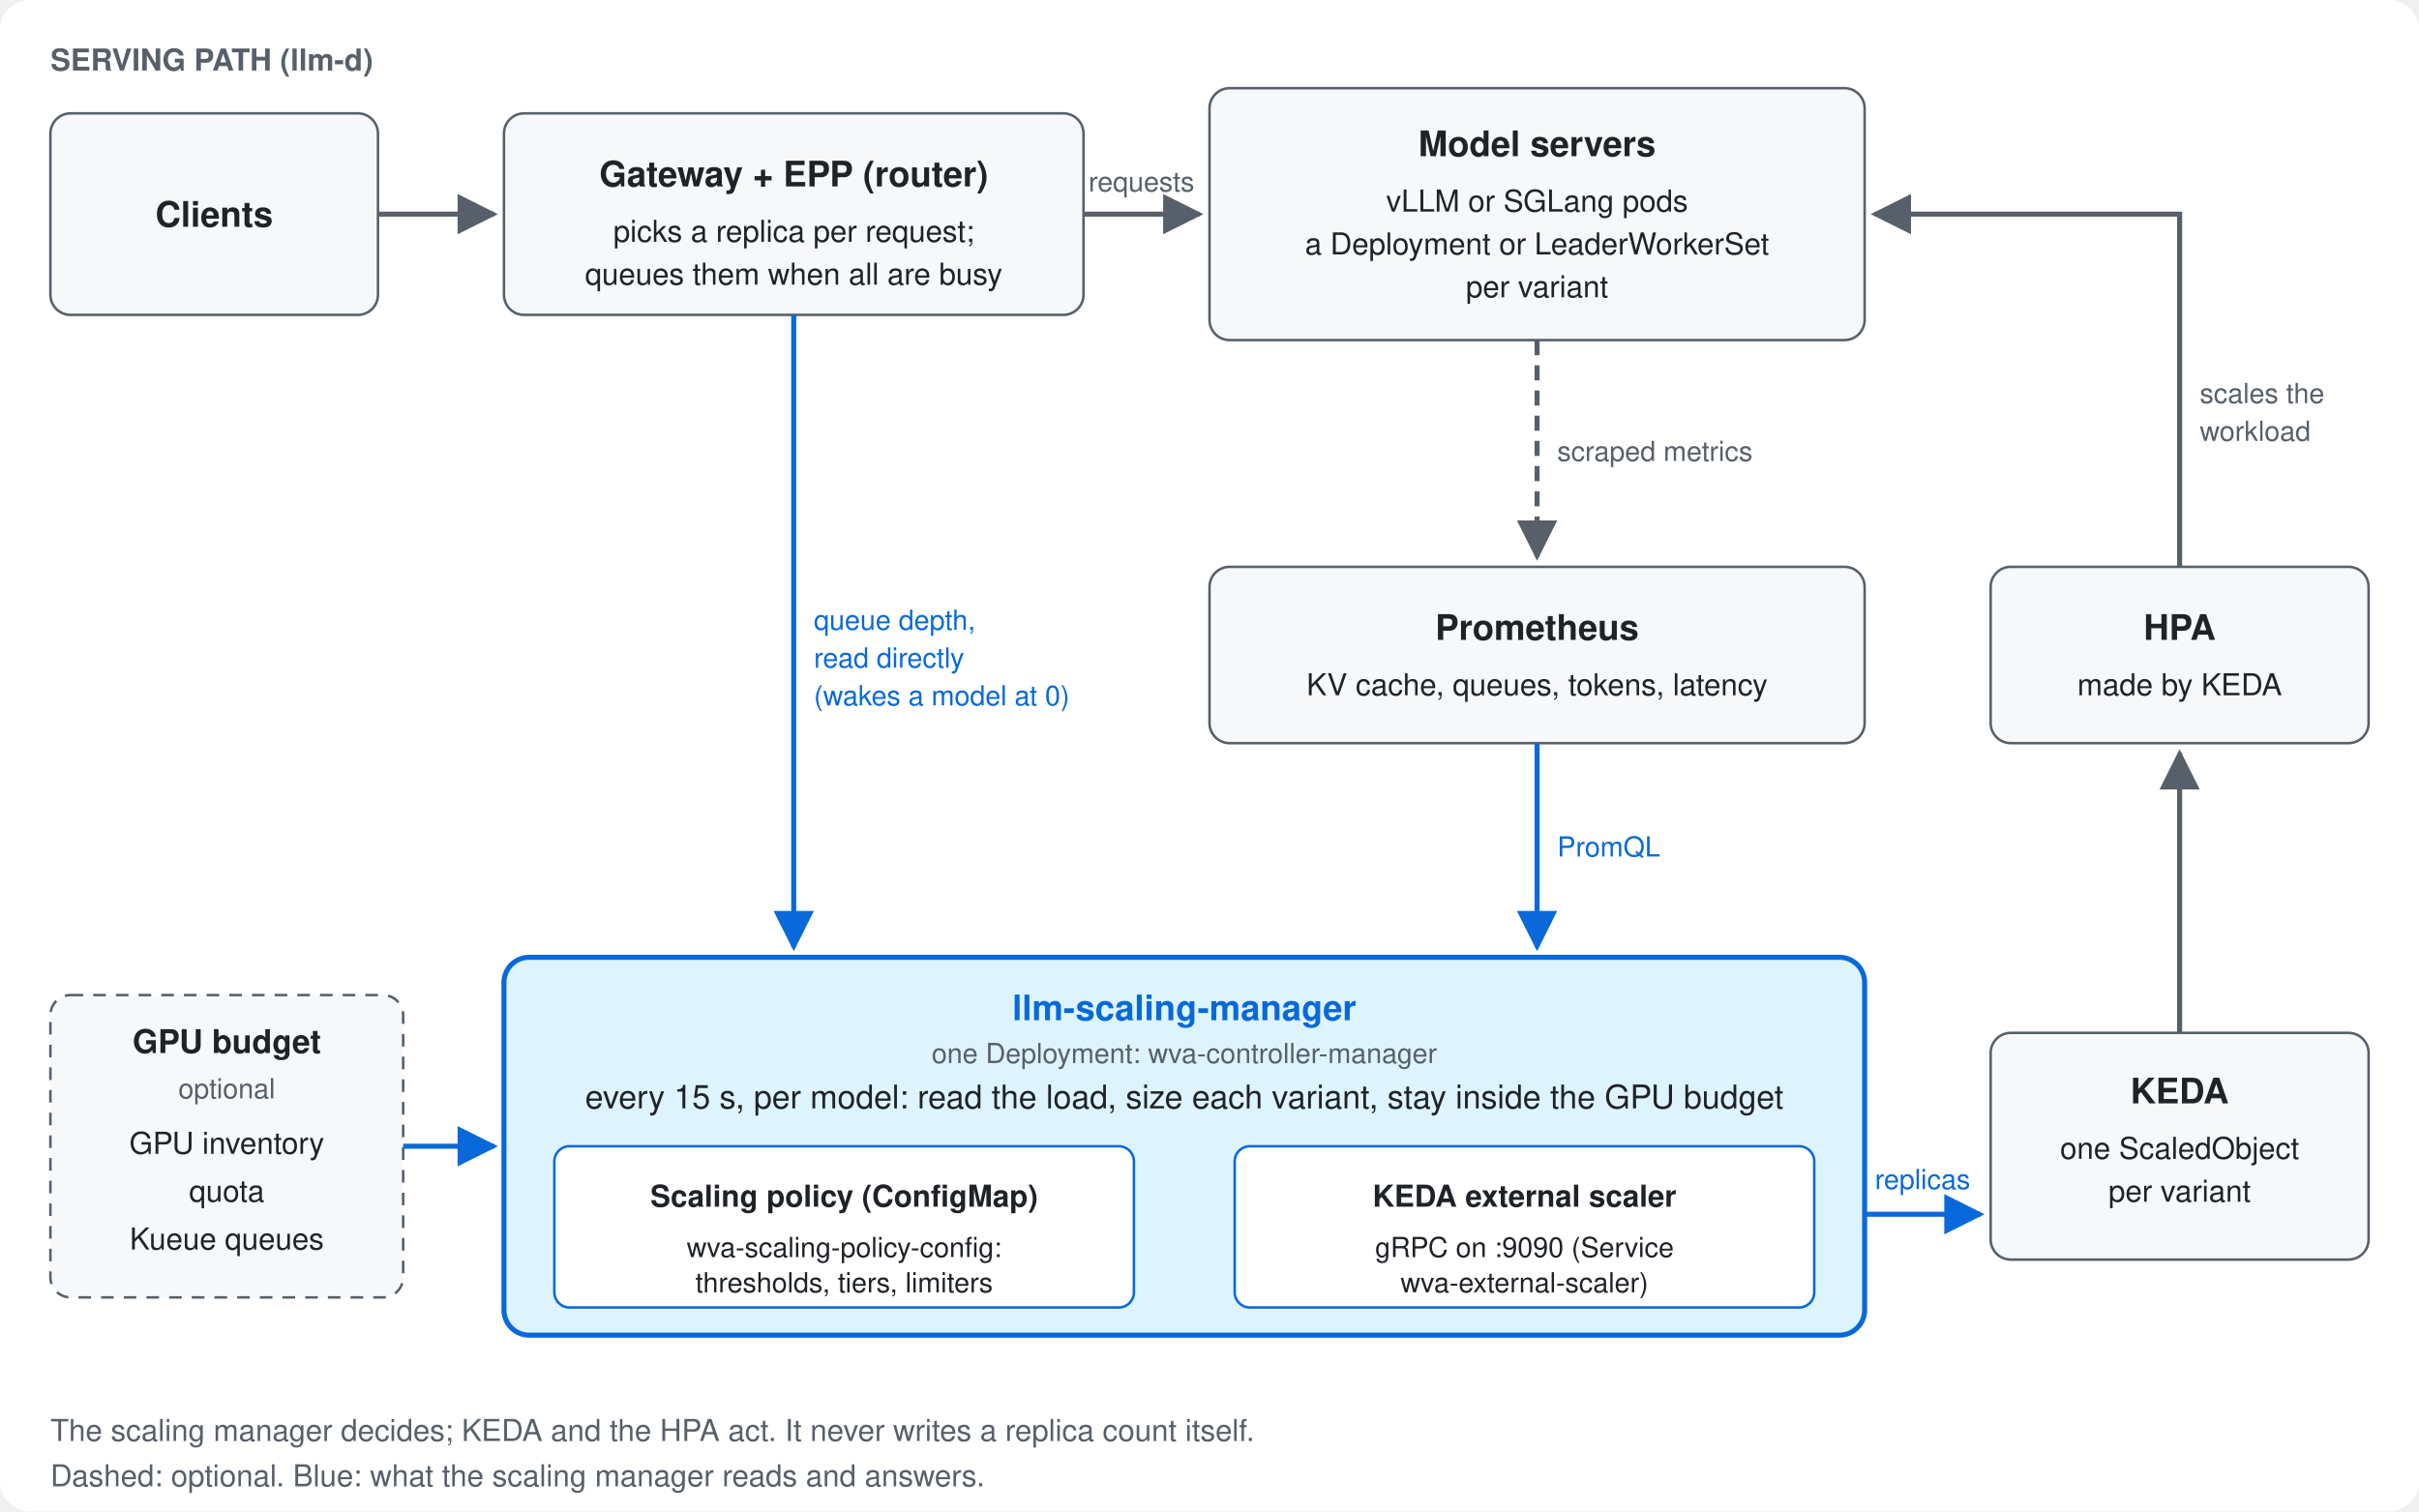
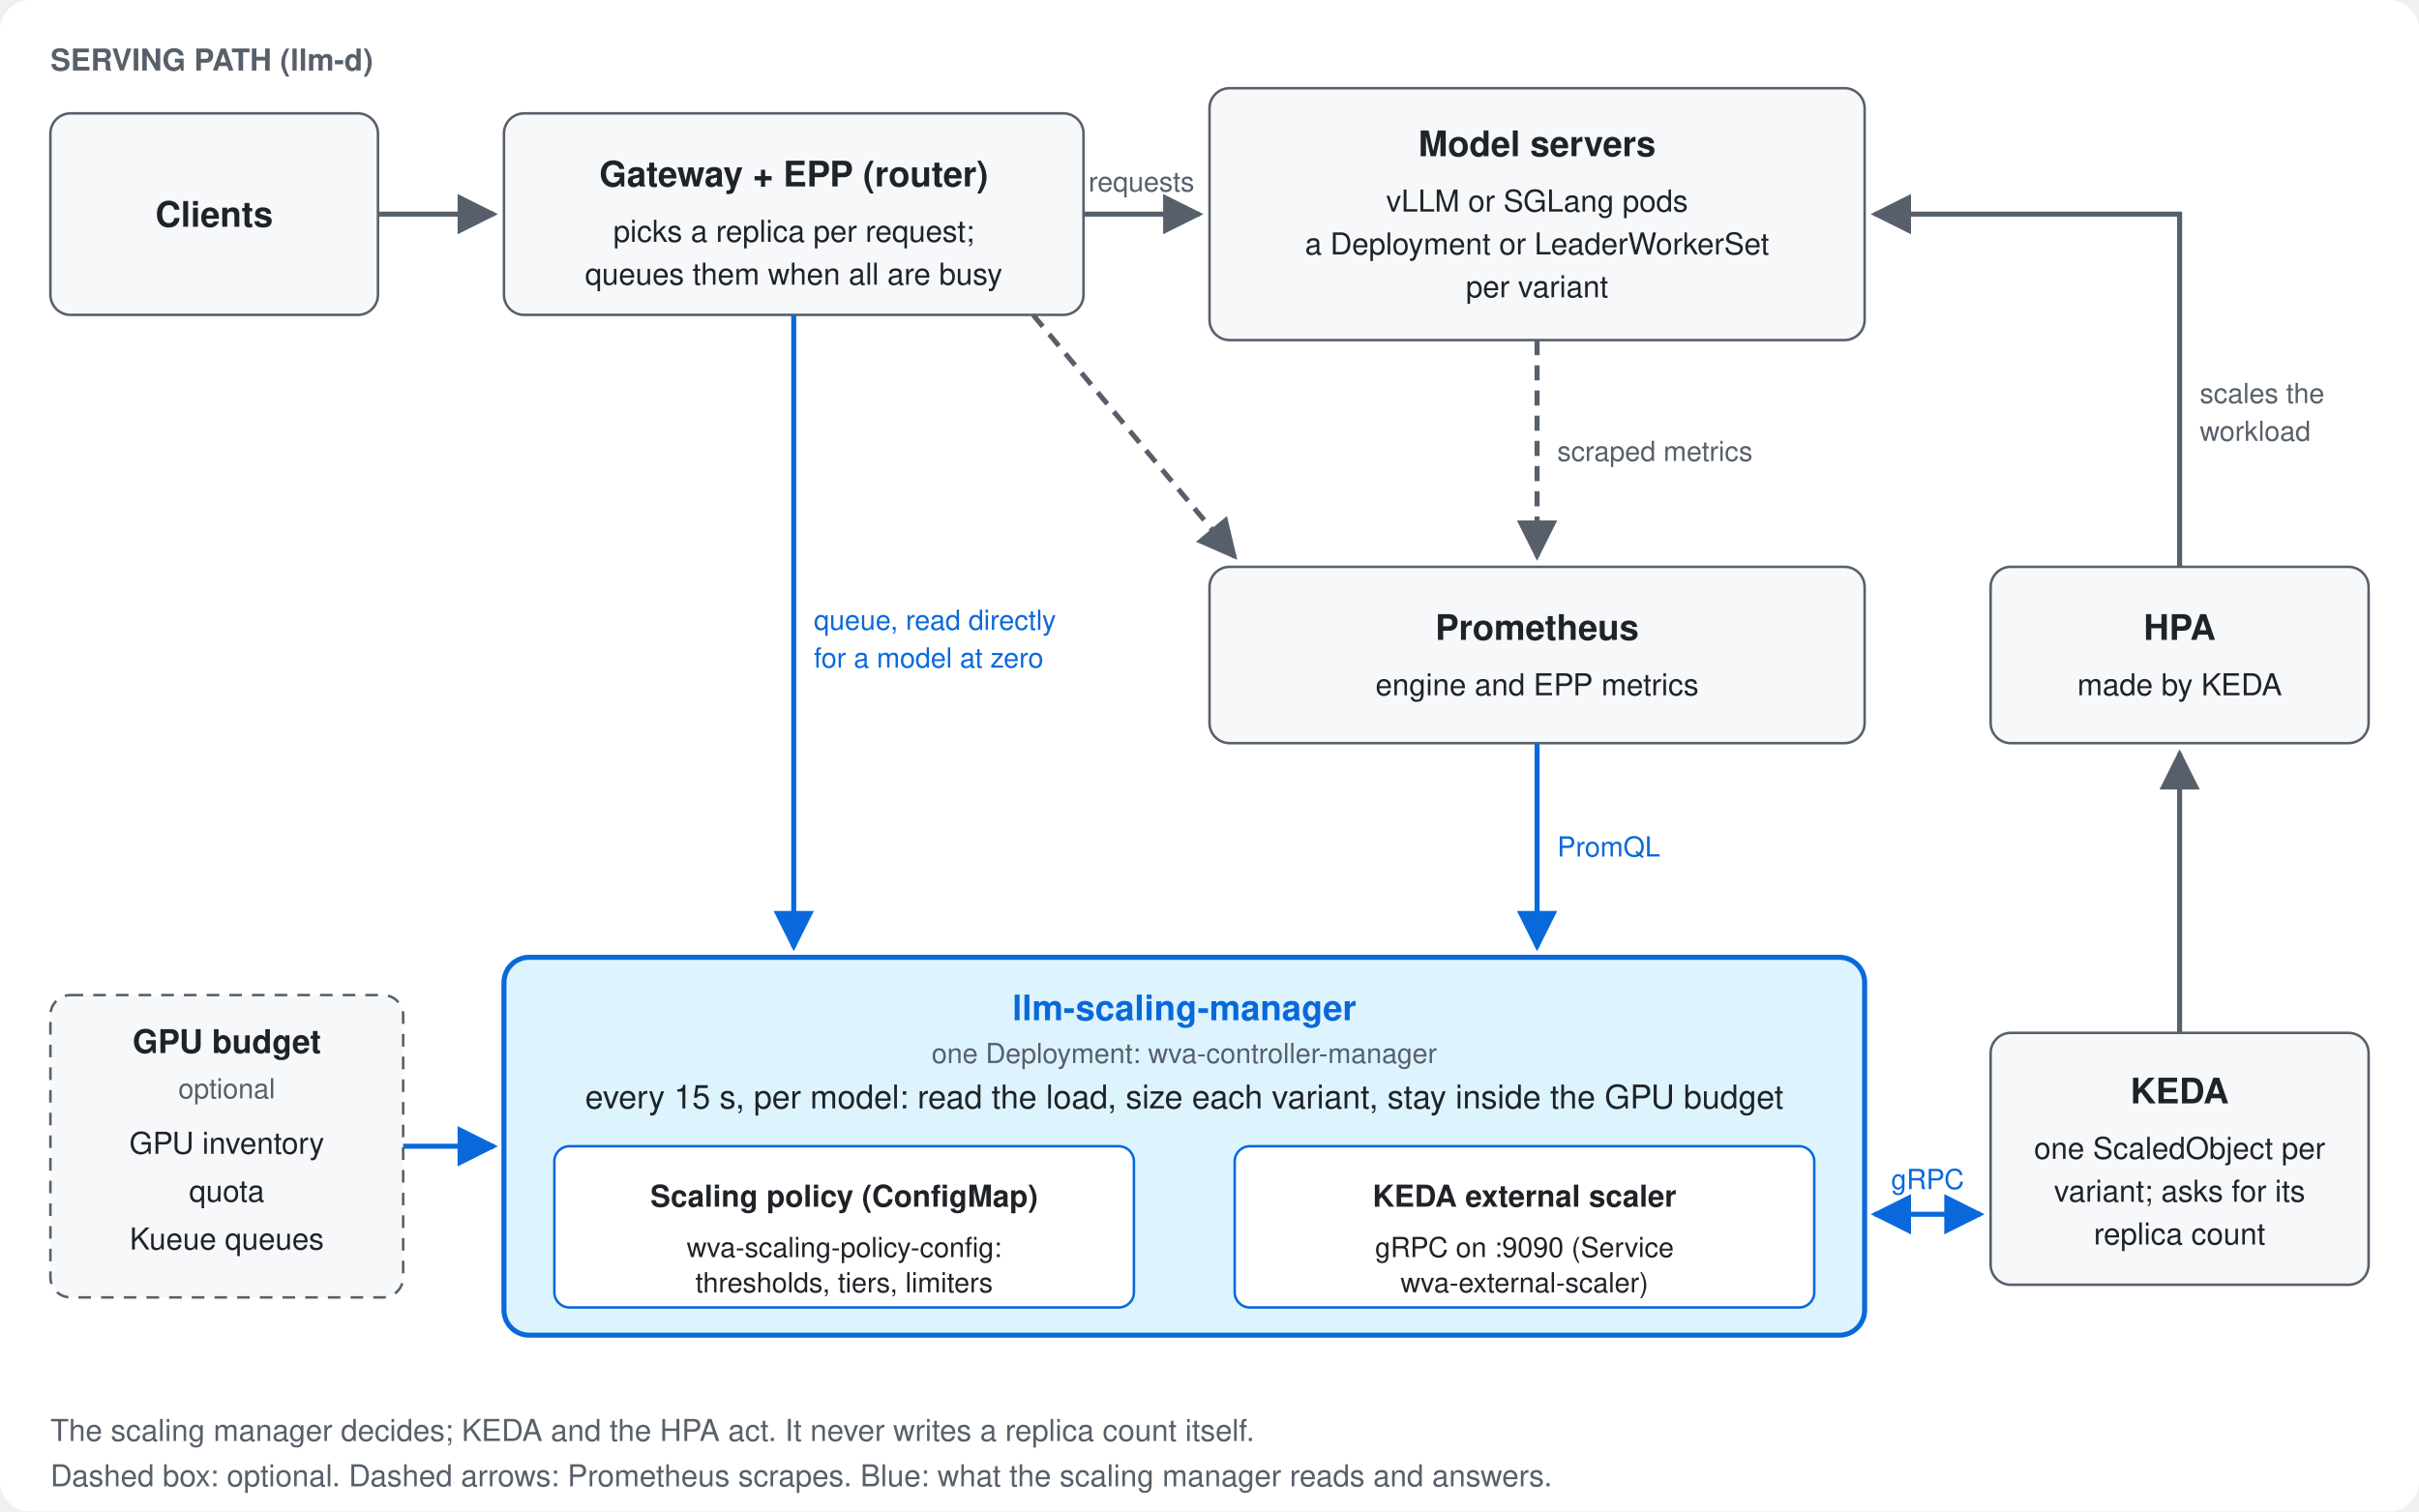
<svg xmlns="http://www.w3.org/2000/svg" viewBox="0 0 960 600" width="960" height="600" font-family="-apple-system, Segoe UI, Helvetica, Arial, sans-serif" font-size="14" fill="#1f2328">
  <defs>
    <marker id="a" viewBox="0 0 10 10" refX="9" refY="5" markerWidth="8" markerHeight="8" orient="auto-start-reverse">
      <path d="M0,0 L10,5 L0,10 z" fill="#57606a" />
    </marker>
    <marker id="b" viewBox="0 0 10 10" refX="9" refY="5" markerWidth="8" markerHeight="8" orient="auto-start-reverse">
      <path d="M0,0 L10,5 L0,10 z" fill="#0969da" />
    </marker>
  </defs>
  <rect width="960" height="600" rx="12" fill="#ffffff" />
  <text x="20" y="28" font-size="12" fill="#57606a" font-weight="600">SERVING PATH (llm-d)</text>
  <rect x="20" y="45" width="130" height="80" rx="8" fill="#f6f8fa" stroke="#57606a" />
  <text x="85" y="90" text-anchor="middle" font-weight="600">Clients</text>
  <rect x="200" y="45" width="230" height="80" rx="8" fill="#f6f8fa" stroke="#57606a" />
  <text x="315" y="74" text-anchor="middle" font-weight="600">Gateway + EPP (router)</text>
  <text x="315" y="96" text-anchor="middle" font-size="12">picks a replica per request;</text>
  <text x="315" y="113" text-anchor="middle" font-size="12">queues them when all are busy</text>
  <rect x="480" y="35" width="260" height="100" rx="8" fill="#f6f8fa" stroke="#57606a" />
  <text x="610" y="62" text-anchor="middle" font-weight="600">Model servers</text>
  <text x="610" y="84" text-anchor="middle" font-size="12">vLLM or SGLang pods</text>
  <text x="610" y="101" text-anchor="middle" font-size="12">a Deployment or LeaderWorkerSet</text>
  <text x="610" y="118" text-anchor="middle" font-size="12">per variant</text>
  <line x1="150" y1="85" x2="196" y2="85" stroke="#57606a" stroke-width="2" marker-end="url(#a)" />
  <line x1="430" y1="85" x2="476" y2="85" stroke="#57606a" stroke-width="2" marker-end="url(#a)" />
  <text x="453" y="76" text-anchor="middle" font-size="11" fill="#57606a">requests</text>
  <rect x="480" y="225" width="260" height="70" rx="8" fill="#f6f8fa" stroke="#57606a" />
  <text x="610" y="254" text-anchor="middle" font-weight="600">Prometheus</text>
-   <text x="610" y="276" text-anchor="middle" font-size="12">KV cache, queues, tokens, latency</text>
+   <text x="610" y="276" text-anchor="middle" font-size="12">engine and EPP metrics</text>
  <line x1="610" y1="135" x2="610" y2="221" stroke="#57606a" stroke-width="2" stroke-dasharray="6 4" marker-end="url(#a)" />
+   <line x1="410" y1="125" x2="490" y2="221" stroke="#57606a" stroke-width="2" stroke-dasharray="6 4" marker-end="url(#a)" />
  <text x="618" y="183" font-size="11" fill="#57606a">scraped metrics</text>
  <rect x="200" y="380" width="540" height="150" rx="10" fill="#ddf4ff" stroke="#0969da" stroke-width="2" />
  <text x="470" y="405" text-anchor="middle" font-weight="700" fill="#0969da">llm-scaling-manager</text>
  <text x="470" y="422" text-anchor="middle" font-size="11" fill="#57606a">one Deployment: wva-controller-manager</text>
  <text x="470" y="440" text-anchor="middle" font-size="13">every 15 s, per model: read the load, size each variant, stay inside the GPU budget</text>
  <rect x="220" y="455" width="230" height="64" rx="6" fill="#ffffff" stroke="#0969da" />
  <text x="335" y="479" text-anchor="middle" font-size="12" font-weight="600">Scaling policy (ConfigMap)</text>
  <text x="335" y="499" text-anchor="middle" font-size="11">wva-scaling-policy-config:</text>
  <text x="335" y="513" text-anchor="middle" font-size="11">thresholds, tiers, limiters</text>
  <rect x="490" y="455" width="230" height="64" rx="6" fill="#ffffff" stroke="#0969da" />
  <text x="605" y="479" text-anchor="middle" font-size="12" font-weight="600">KEDA external scaler</text>
  <text x="605" y="499" text-anchor="middle" font-size="11">gRPC on :9090 (Service</text>
  <text x="605" y="513" text-anchor="middle" font-size="11">wva-external-scaler)</text>
  <line x1="610" y1="295" x2="610" y2="376" stroke="#0969da" stroke-width="2" marker-end="url(#b)" />
  <text x="618" y="340" font-size="11" fill="#0969da">PromQL</text>
  <line x1="315" y1="125" x2="315" y2="376" stroke="#0969da" stroke-width="2" marker-end="url(#b)" />
-   <text x="323" y="250" font-size="11" fill="#0969da">queue depth,</text>
-   <text x="323" y="265" font-size="11" fill="#0969da">read directly</text>
-   <text x="323" y="280" font-size="11" fill="#0969da">(wakes a model at 0)</text>
+   <text x="323" y="250" font-size="11" fill="#0969da">queue, read directly</text>
+   <text x="323" y="265" font-size="11" fill="#0969da">for a model at zero</text>
  <rect x="20" y="395" width="140" height="120" rx="8" fill="#f6f8fa" stroke="#57606a" stroke-dasharray="5 4" />
  <text x="90" y="418" text-anchor="middle" font-weight="600" font-size="13">GPU budget</text>
  <text x="90" y="436" text-anchor="middle" font-size="11" fill="#57606a">optional</text>
  <text x="90" y="458" text-anchor="middle" font-size="12">GPU inventory</text>
  <text x="90" y="477" text-anchor="middle" font-size="12">quota</text>
  <text x="90" y="496" text-anchor="middle" font-size="12">Kueue queues</text>
  <line x1="160" y1="455" x2="196" y2="455" stroke="#0969da" stroke-width="2" marker-end="url(#b)" />
-   <rect x="790" y="410" width="150" height="90" rx="8" fill="#f6f8fa" stroke="#57606a" />
+   <rect x="790" y="410" width="150" height="100" rx="8" fill="#f6f8fa" stroke="#57606a" />
  <text x="865" y="438" text-anchor="middle" font-weight="600">KEDA</text>
-   <text x="865" y="460" text-anchor="middle" font-size="12">one ScaledObject</text>
-   <text x="865" y="477" text-anchor="middle" font-size="12">per variant</text>
-   <line x1="740" y1="482" x2="786" y2="482" stroke="#0969da" stroke-width="2" marker-end="url(#b)" />
-   <text x="763" y="472" text-anchor="middle" font-size="11" fill="#0969da">replicas</text>
+   <text x="865" y="460" text-anchor="middle" font-size="12">one ScaledObject per</text>
+   <text x="865" y="477" text-anchor="middle" font-size="12">variant; asks for its</text>
+   <text x="865" y="494" text-anchor="middle" font-size="12">replica count</text>
+   <line x1="744" y1="482" x2="786" y2="482" stroke="#0969da" stroke-width="2" marker-start="url(#b)" marker-end="url(#b)" />
+   <text x="765" y="472" text-anchor="middle" font-size="11" fill="#0969da">gRPC</text>
  <rect x="790" y="225" width="150" height="70" rx="8" fill="#f6f8fa" stroke="#57606a" />
  <text x="865" y="254" text-anchor="middle" font-weight="600">HPA</text>
  <text x="865" y="276" text-anchor="middle" font-size="12">made by KEDA</text>
  <line x1="865" y1="410" x2="865" y2="299" stroke="#57606a" stroke-width="2" marker-end="url(#a)" />
  <polyline points="865,225 865,85 744,85" fill="none" stroke="#57606a" stroke-width="2" marker-end="url(#a)" />
  <text x="873" y="160" font-size="11" fill="#57606a">scales the</text>
  <text x="873" y="175" font-size="11" fill="#57606a">workload</text>
  <text x="20" y="572" font-size="12" fill="#57606a">The scaling manager decides; KEDA and the HPA act. It never writes a replica count itself.</text>
-   <text x="20" y="590" font-size="12" fill="#57606a">Dashed: optional. Blue: what the scaling manager reads and answers.</text>
+   <text x="20" y="590" font-size="12" fill="#57606a">Dashed box: optional. Dashed arrows: Prometheus scrapes. Blue: what the scaling manager reads and answers.</text>
</svg>
